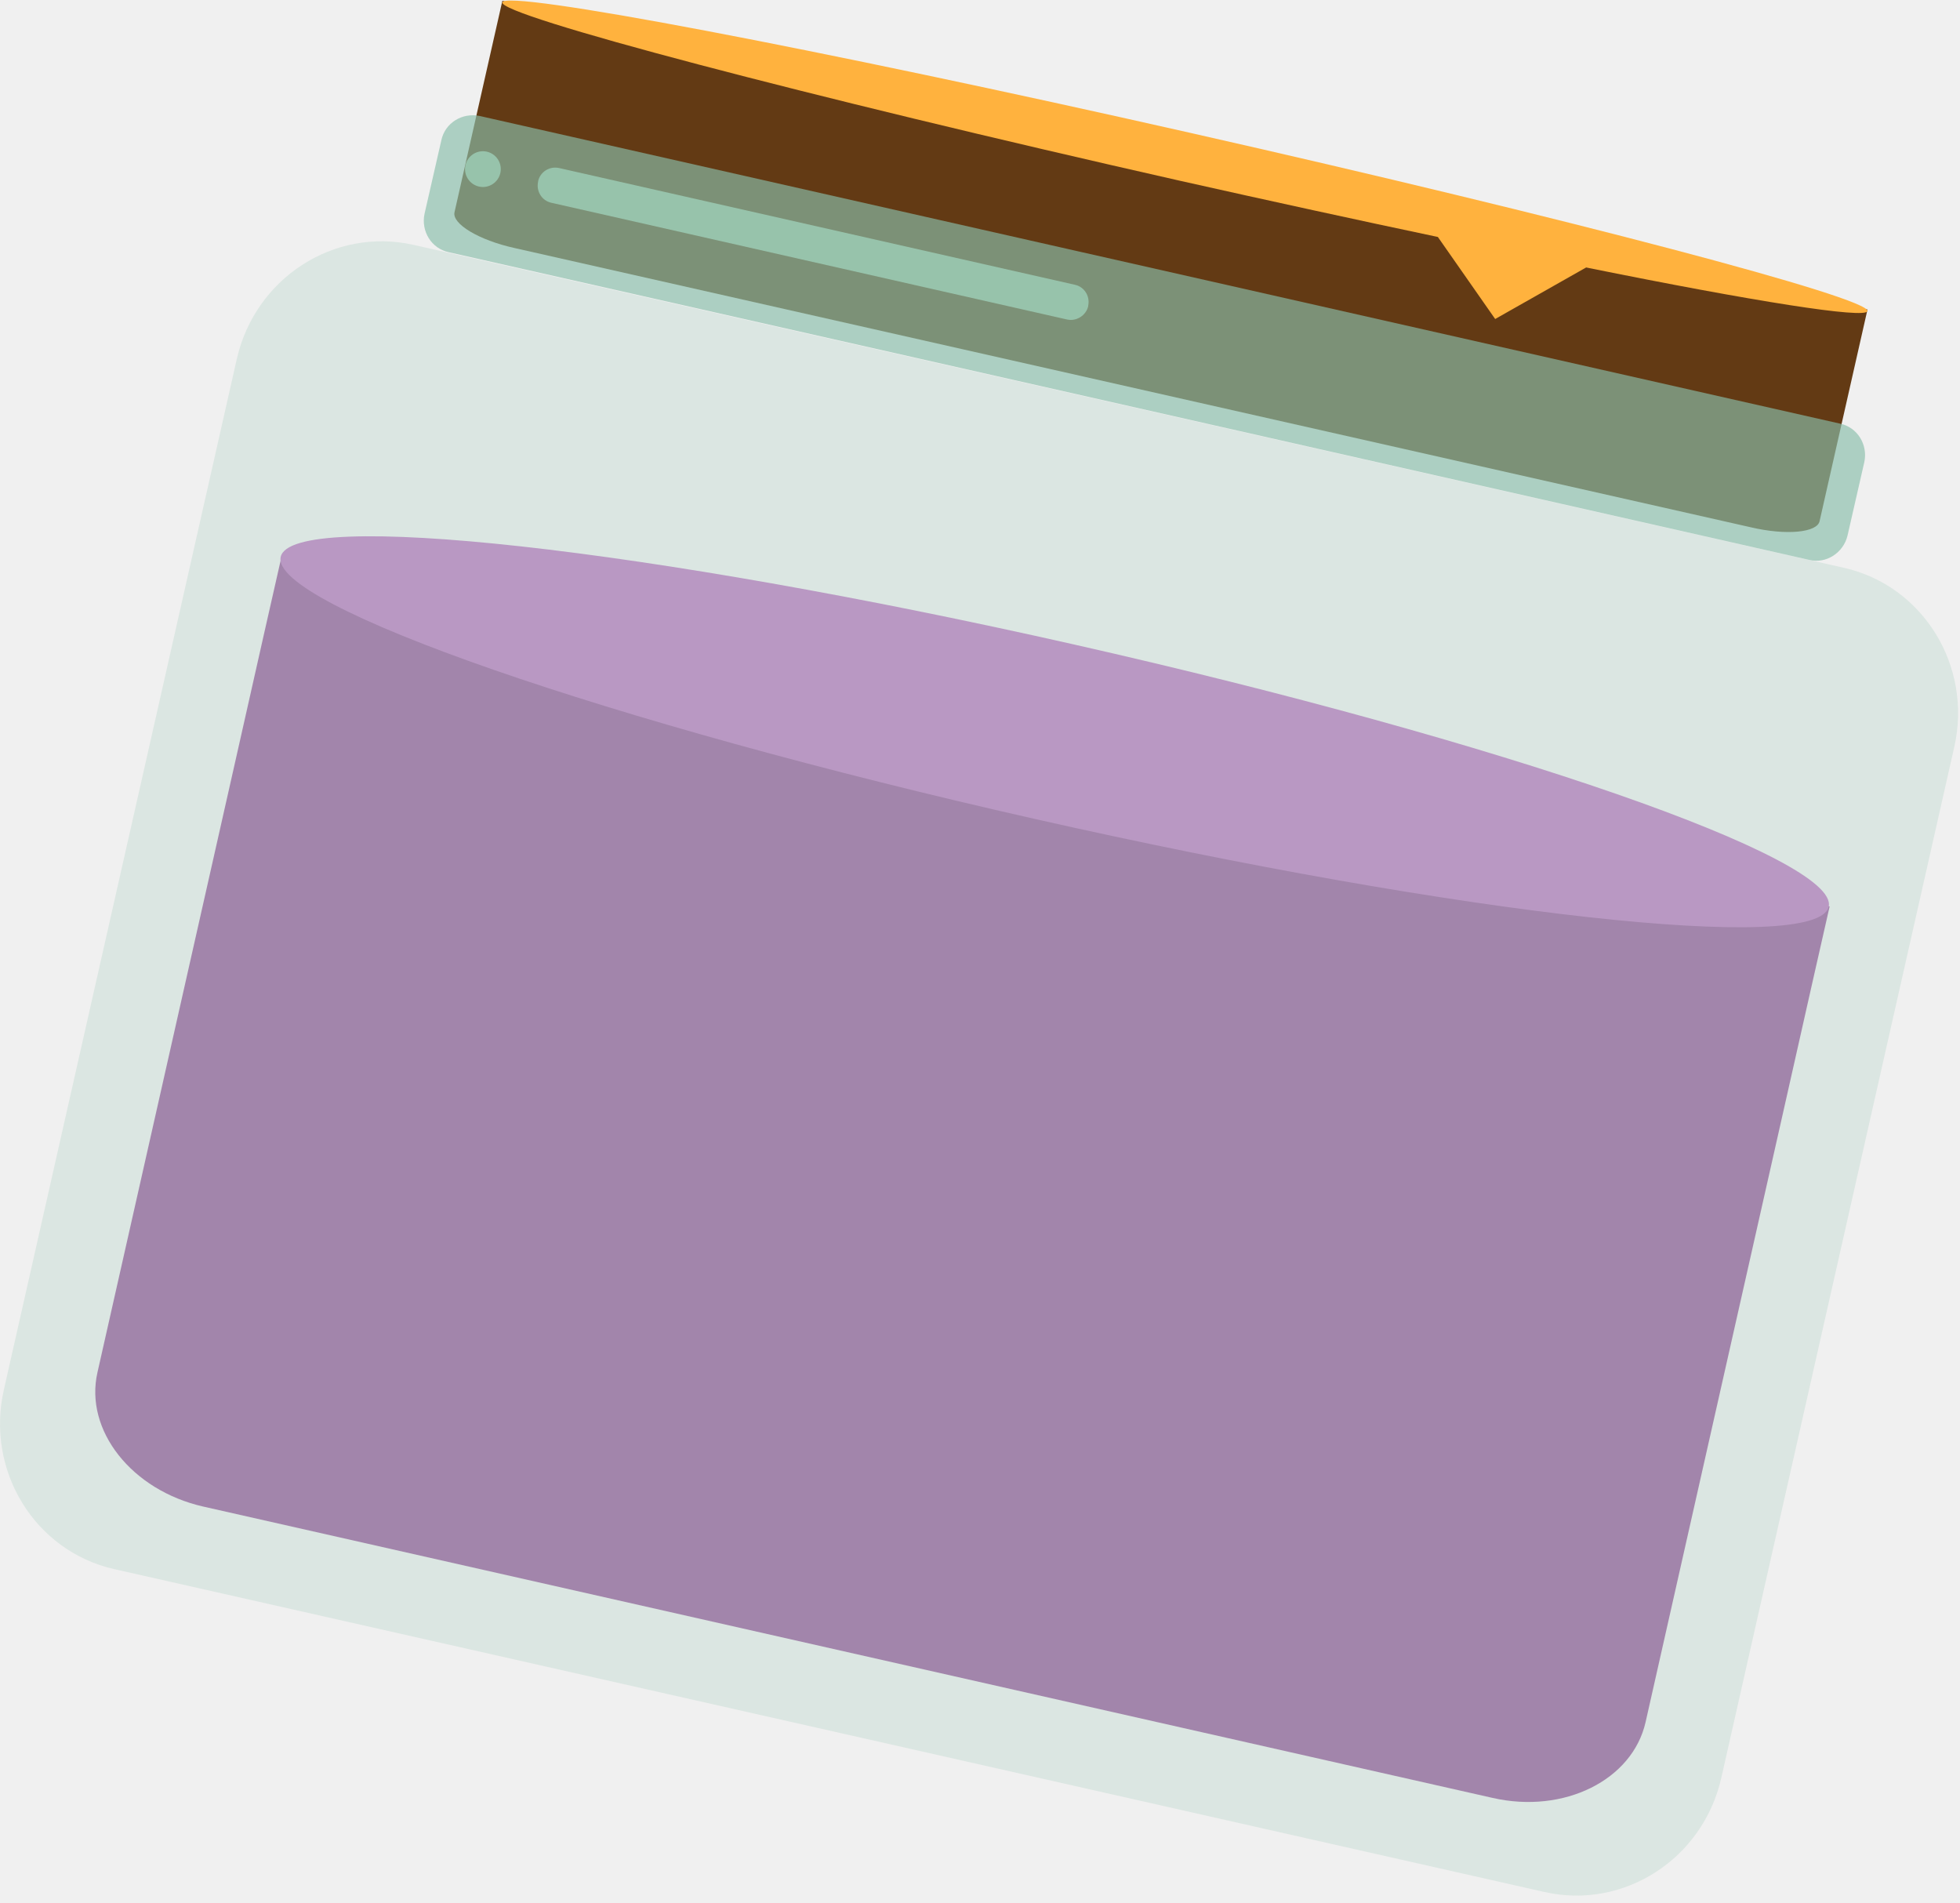
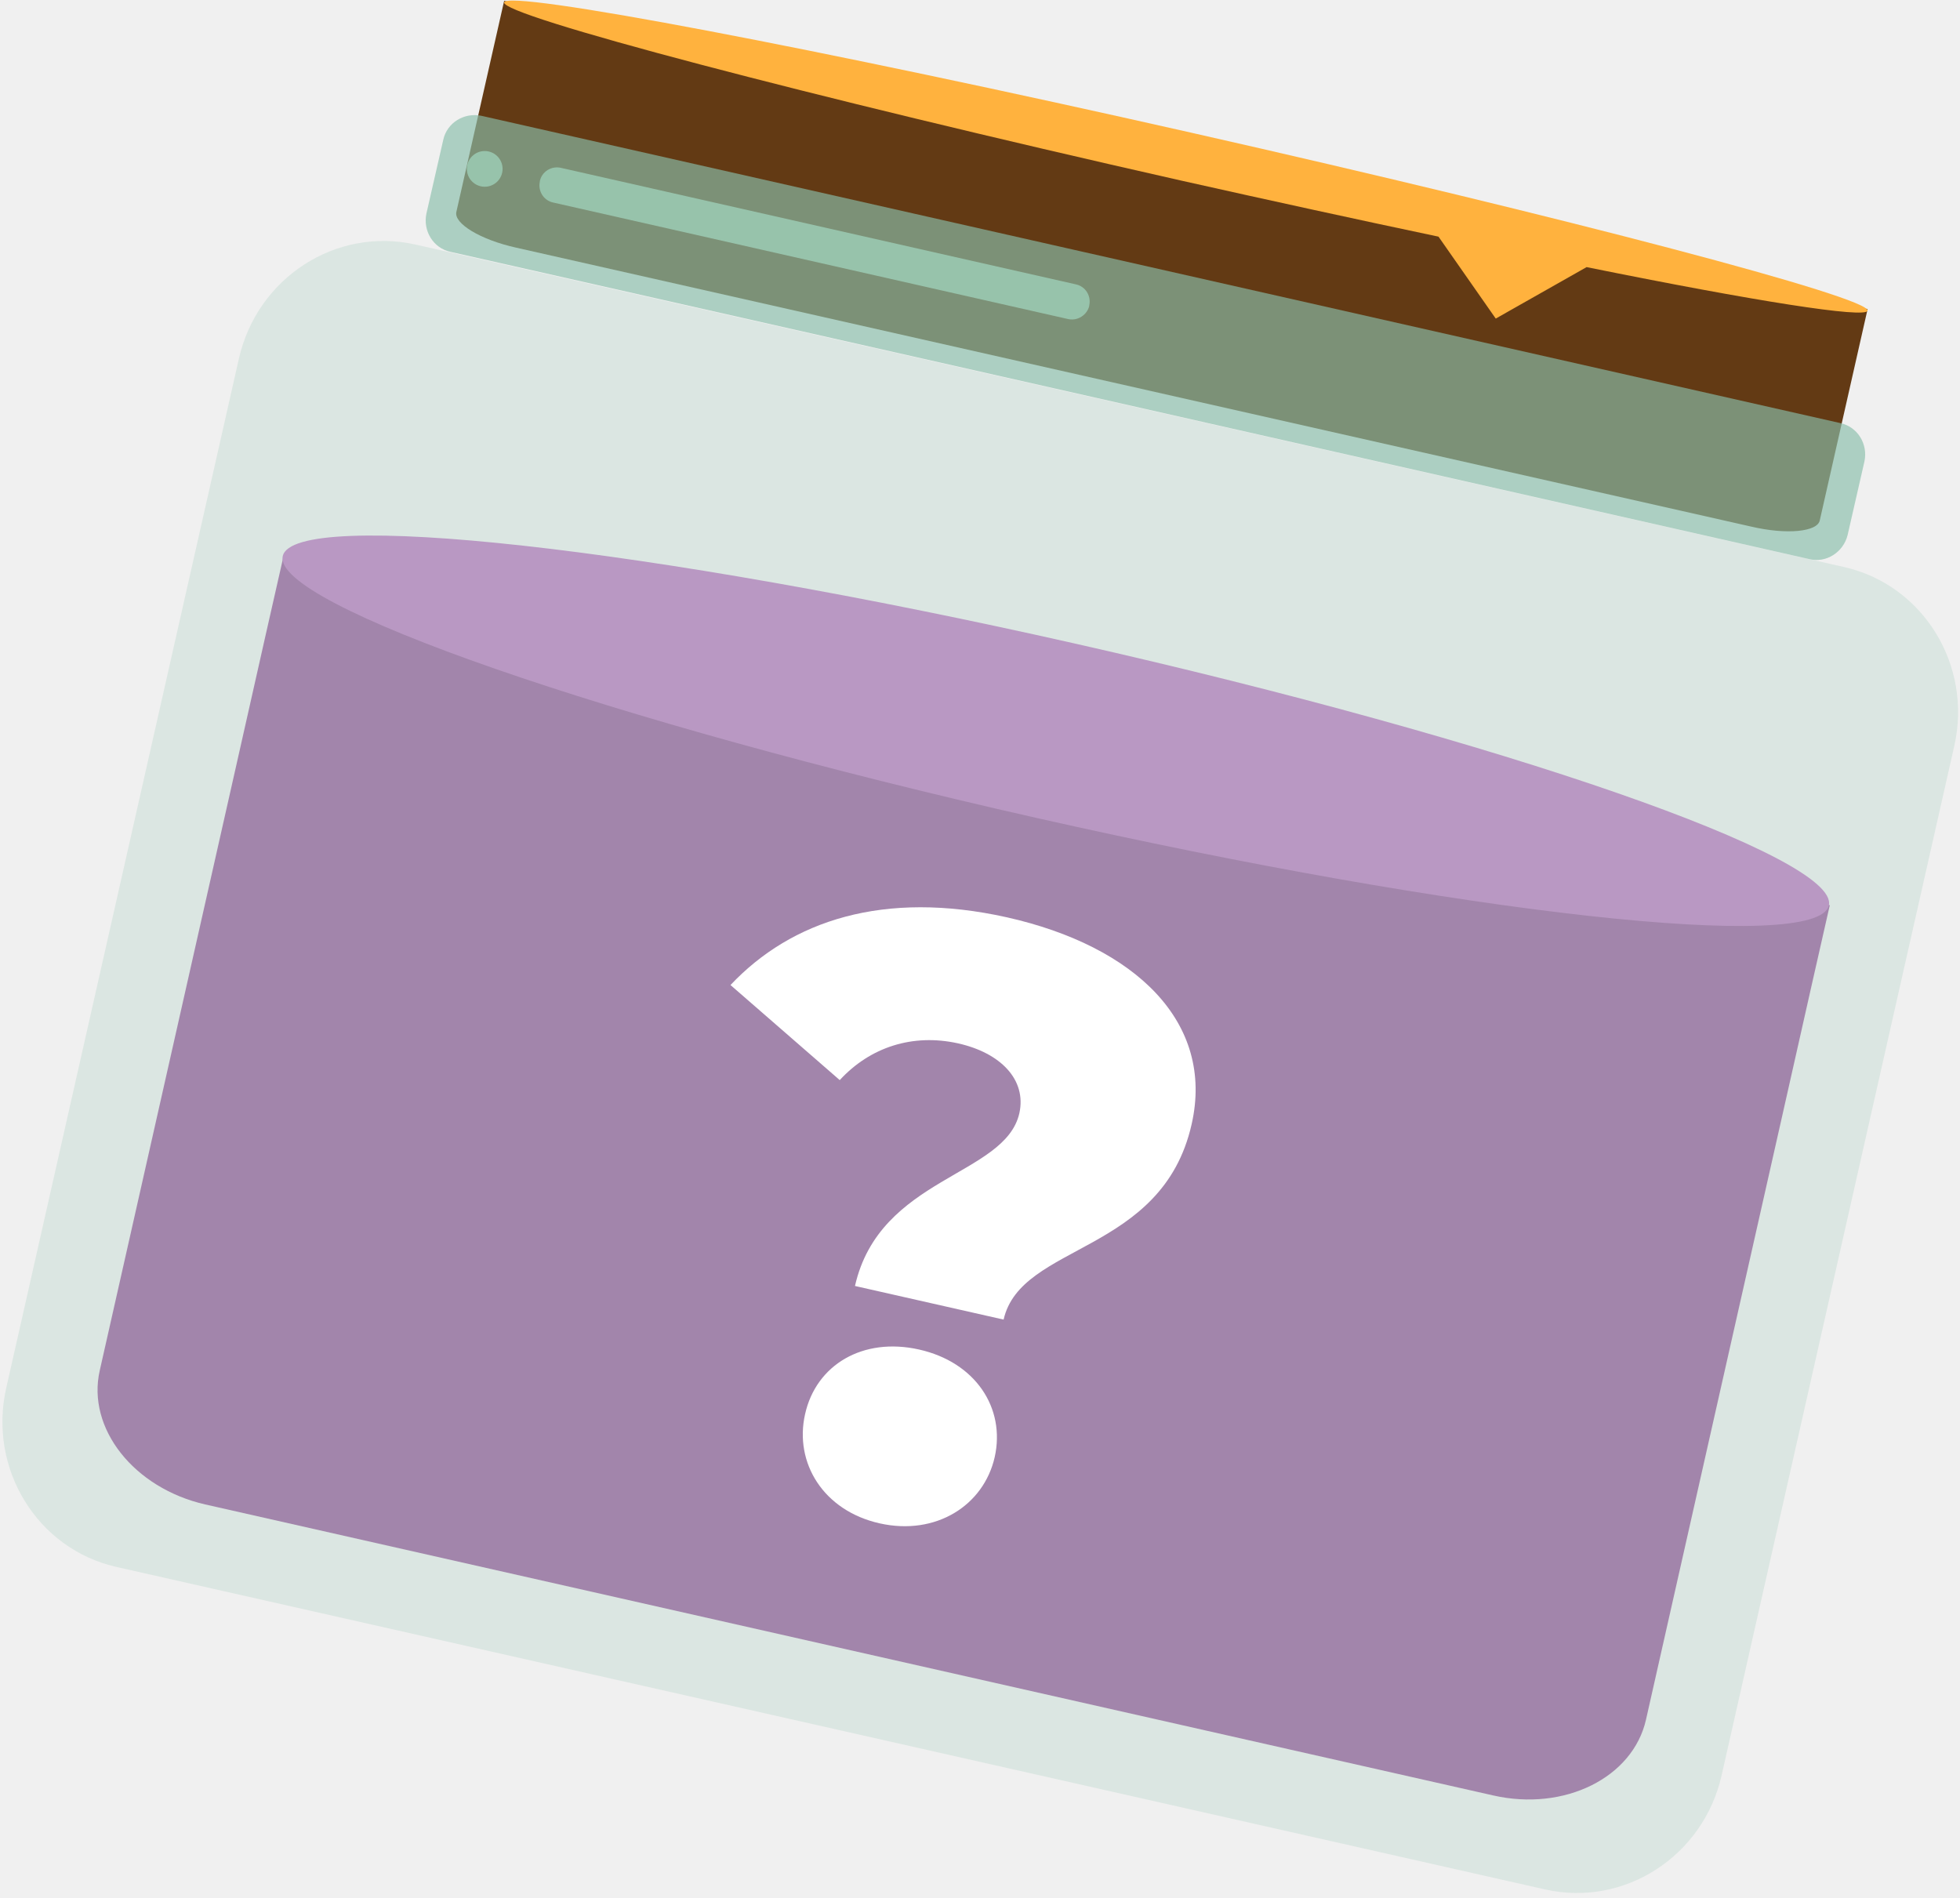
- <svg xmlns="http://www.w3.org/2000/svg" width="271" height="263" viewBox="0 0 271 263" fill="none">
-   <path d="M246.793 123.937C244.176 121.029 240.322 118.775 235.887 117.757L57.607 77.477C53.099 76.459 48.737 76.895 45.102 78.349L38.921 76.968L36.449 87.874L32.305 106.269L13.474 189.738C11.656 197.735 18.2 206.024 28.088 208.278L206.368 248.558C216.256 250.812 225.708 246.086 227.526 238.088L246.357 154.62L250.501 136.225L252.973 125.319L246.793 123.937Z" fill="#A977AB" />
-   <path d="M252.845 125.348C254.35 118.689 207.656 102.465 148.552 89.11C89.448 75.755 40.316 70.326 38.811 76.985C37.307 83.643 84 99.867 143.104 113.222C202.208 126.578 251.341 132.006 252.845 125.348Z" fill="#C58FC9" />
-   <path d="M242.067 72.894L71.131 34.286C66.187 33.195 62.479 30.942 62.843 29.342L69.459 0.113L258.209 42.793L251.592 72.021C251.301 73.621 247.012 74.057 242.067 72.894Z" fill="#633A14" />
-   <path d="M258.208 43.011C258.644 41.194 216.692 30.142 164.56 18.364C112.429 6.585 69.822 -1.486 69.458 0.332C69.095 2.149 110.975 13.201 163.106 24.98C175.757 27.816 187.754 30.433 198.806 32.76L206.731 44.102L219.309 36.977C242.649 41.703 257.917 44.102 258.208 43.011Z" fill="#FFB23E" />
-   <path opacity="0.2" d="M213.566 261.572L15.8 216.93C4.821 214.458 -2.013 203.333 0.532 192.136L32.741 49.629C35.286 38.432 46.192 31.379 57.171 33.851L254.937 78.494C265.915 80.966 272.75 92.09 270.205 103.287L237.996 245.795C235.451 256.992 224.545 264.044 213.566 261.572Z" fill="#89BEAA" />
-   <path opacity="0.66" d="M250.138 77.4L62.042 34.866C59.643 34.357 58.189 31.958 58.698 29.559L61.025 19.38C61.534 16.98 63.933 15.526 66.332 16.035L254.428 58.569C256.827 59.078 258.281 61.477 257.772 63.877L255.446 74.056C254.864 76.455 252.464 77.982 250.138 77.4Z" fill="#89BEAA" />
-   <path opacity="0.66" d="M66.769 25.852C68.134 25.852 69.241 24.745 69.241 23.38C69.241 22.015 68.134 20.908 66.769 20.908C65.404 20.908 64.297 22.015 64.297 23.38C64.297 24.745 65.404 25.852 66.769 25.852Z" fill="#A6DDC6" />
-   <path opacity="0.66" d="M147.547 44.172L76.221 28.03C74.912 27.739 74.112 26.431 74.403 25.122V25.049C74.694 23.741 76.002 22.941 77.311 23.232L148.638 39.373C149.946 39.664 150.746 40.972 150.455 42.281V42.354C150.165 43.59 148.856 44.462 147.547 44.172Z" fill="#A6DDC6" />
+ <svg xmlns="http://www.w3.org/2000/svg" width="407" height="394" viewBox="0 0 407 394" fill="none">
+   <path d="M370.69 185.905C366.764 181.543 360.984 178.162 354.331 176.635L86.911 116.215C80.149 114.688 73.606 115.343 68.153 117.524L58.882 115.452L55.174 131.811L48.958 159.403L20.711 284.606C17.984 296.603 27.8 309.036 42.632 312.417L310.052 372.838C324.884 376.219 339.062 369.129 341.789 357.132L370.036 231.93L376.252 204.337L379.96 187.978L370.69 185.905Z" fill="#A977AB" />
+   <path d="M379.768 188.022C382.025 178.035 311.985 153.698 223.329 133.666C134.673 113.633 60.974 105.49 58.717 115.478C56.46 125.466 126.5 149.802 215.156 169.835C303.812 189.867 377.511 198.01 379.768 188.022Z" fill="#C58FC9" />
+   <path d="M363.601 109.343L107.196 51.431C99.78 49.795 94.218 46.414 94.763 44.015L104.688 0.172L387.813 64.191L377.888 108.034C377.452 110.433 371.017 111.088 363.601 109.343Z" fill="#633A14" />
+   <path d="M387.812 64.52C388.466 61.794 325.538 45.216 247.341 27.548C169.143 9.88 105.233 -2.226 104.688 0.501C104.142 3.227 166.962 19.805 245.159 37.473C264.136 41.726 282.131 45.652 298.709 49.142L310.596 66.156L329.464 55.468C364.473 62.557 387.376 66.156 387.812 64.52Z" fill="#FFB23E" />
+   <path opacity="0.2" d="M320.849 392.361L24.201 325.398C7.732 321.689 -2.52 305.003 1.298 288.207L49.612 74.446C53.429 57.651 69.788 47.071 86.257 50.779L382.905 117.743C399.373 121.452 409.625 138.138 405.808 154.934L357.494 368.695C353.676 385.49 337.317 396.07 320.849 392.361Z" fill="#89BEAA" />
+   <path opacity="0.66" d="M375.707 116.102L93.564 52.301C89.965 51.538 87.784 47.939 88.547 44.34L92.037 29.071C92.8 25.472 96.399 23.291 99.999 24.054L382.141 87.856C385.741 88.619 387.922 92.218 387.158 95.817L383.668 111.086C382.796 114.685 379.197 116.975 375.707 116.102Z" fill="#89BEAA" />
+   <path opacity="0.66" d="M100.653 38.779C102.701 38.779 104.362 37.119 104.362 35.071C104.362 33.023 102.701 31.363 100.653 31.363C98.605 31.363 96.945 33.023 96.945 35.071C96.945 37.119 98.605 38.779 100.653 38.779Z" fill="#A6DDC6" />
+   <path opacity="0.66" d="M221.821 66.261L114.831 42.049C112.868 41.613 111.668 39.65 112.105 37.687V37.578C112.541 35.615 114.504 34.415 116.467 34.851L223.457 59.063C225.42 59.499 226.62 61.462 226.183 63.426V63.535C225.747 65.389 223.784 66.698 221.821 66.261Z" fill="#A6DDC6" />
+   <path d="M211.675 231.163C213.202 224.183 207.749 218.621 198.915 216.658C189.536 214.586 180.702 217.421 174.376 224.292L151.691 204.552C164.343 191.137 183.537 184.812 209.058 190.483C235.778 196.481 252.246 212.295 247.448 233.453C241.34 260.501 212.003 258.102 208.404 274.025L177.539 267.045C182.665 244.36 208.731 244.25 211.675 231.163ZM167.178 293.656C169.469 283.404 179.175 277.623 190.845 280.241C202.514 282.858 208.84 292.347 206.55 302.598C204.259 312.632 194.335 318.958 182.665 316.34C170.995 313.723 164.888 303.798 167.178 293.656Z" fill="white" />
</svg>
